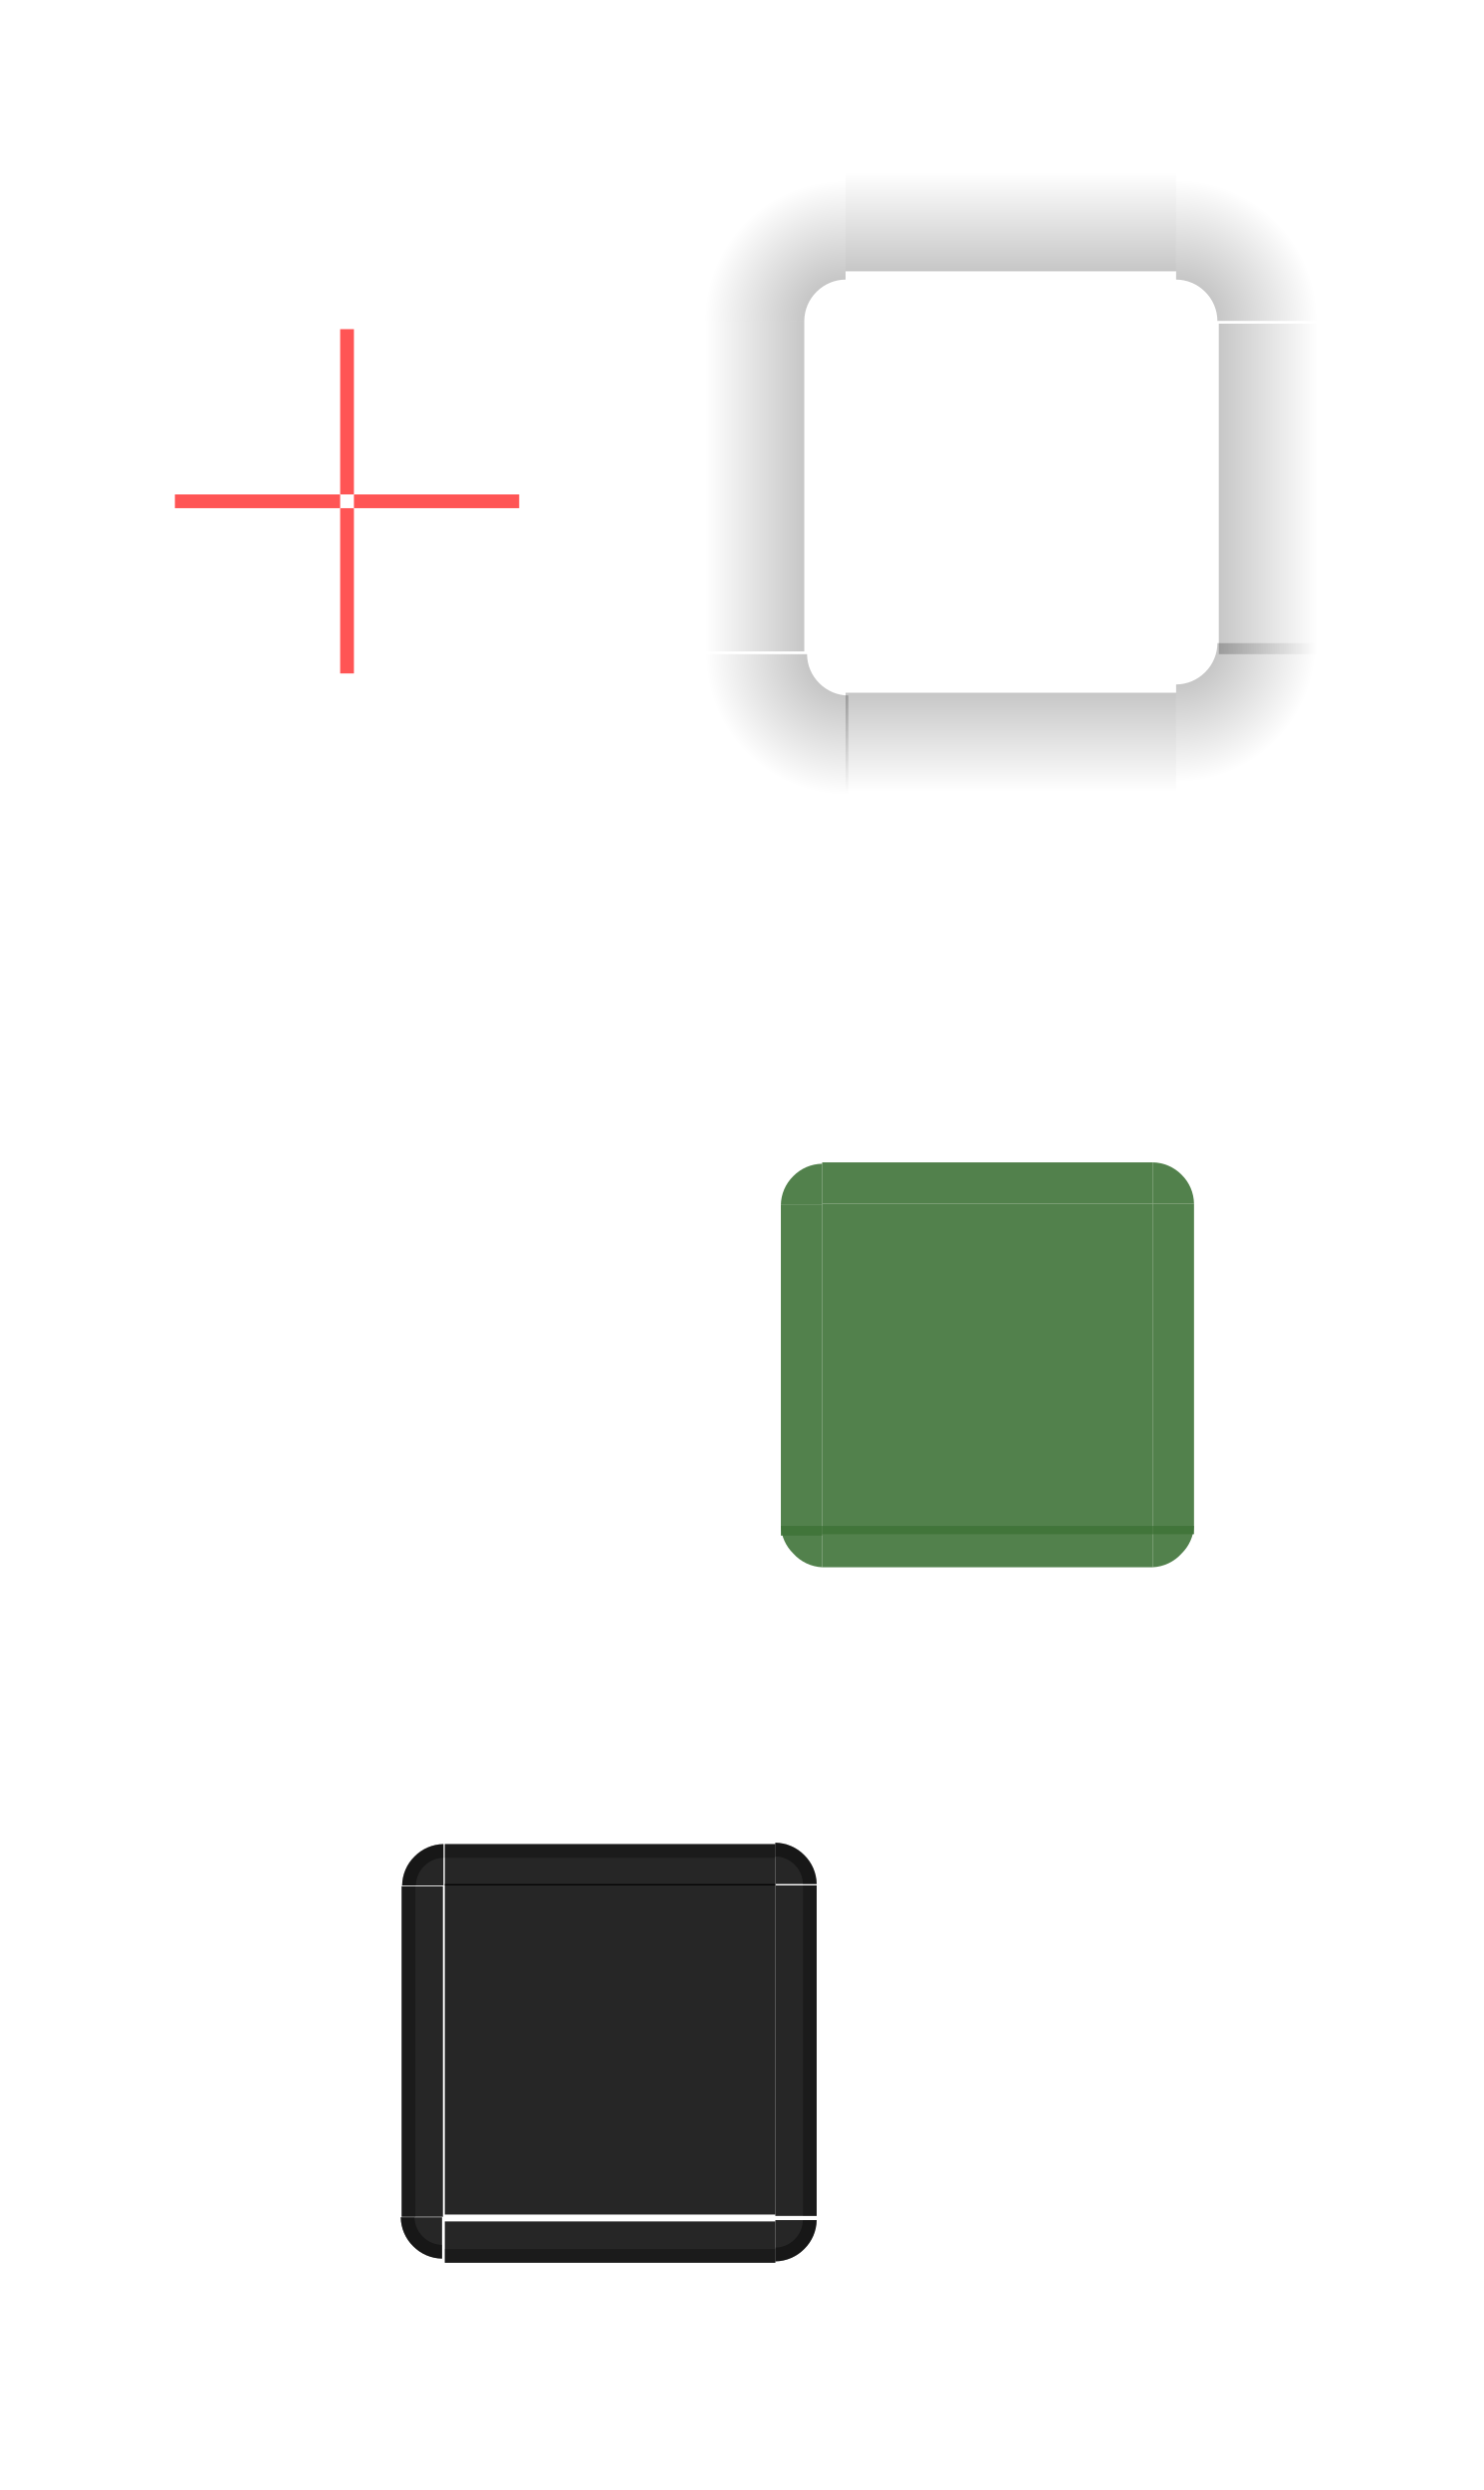
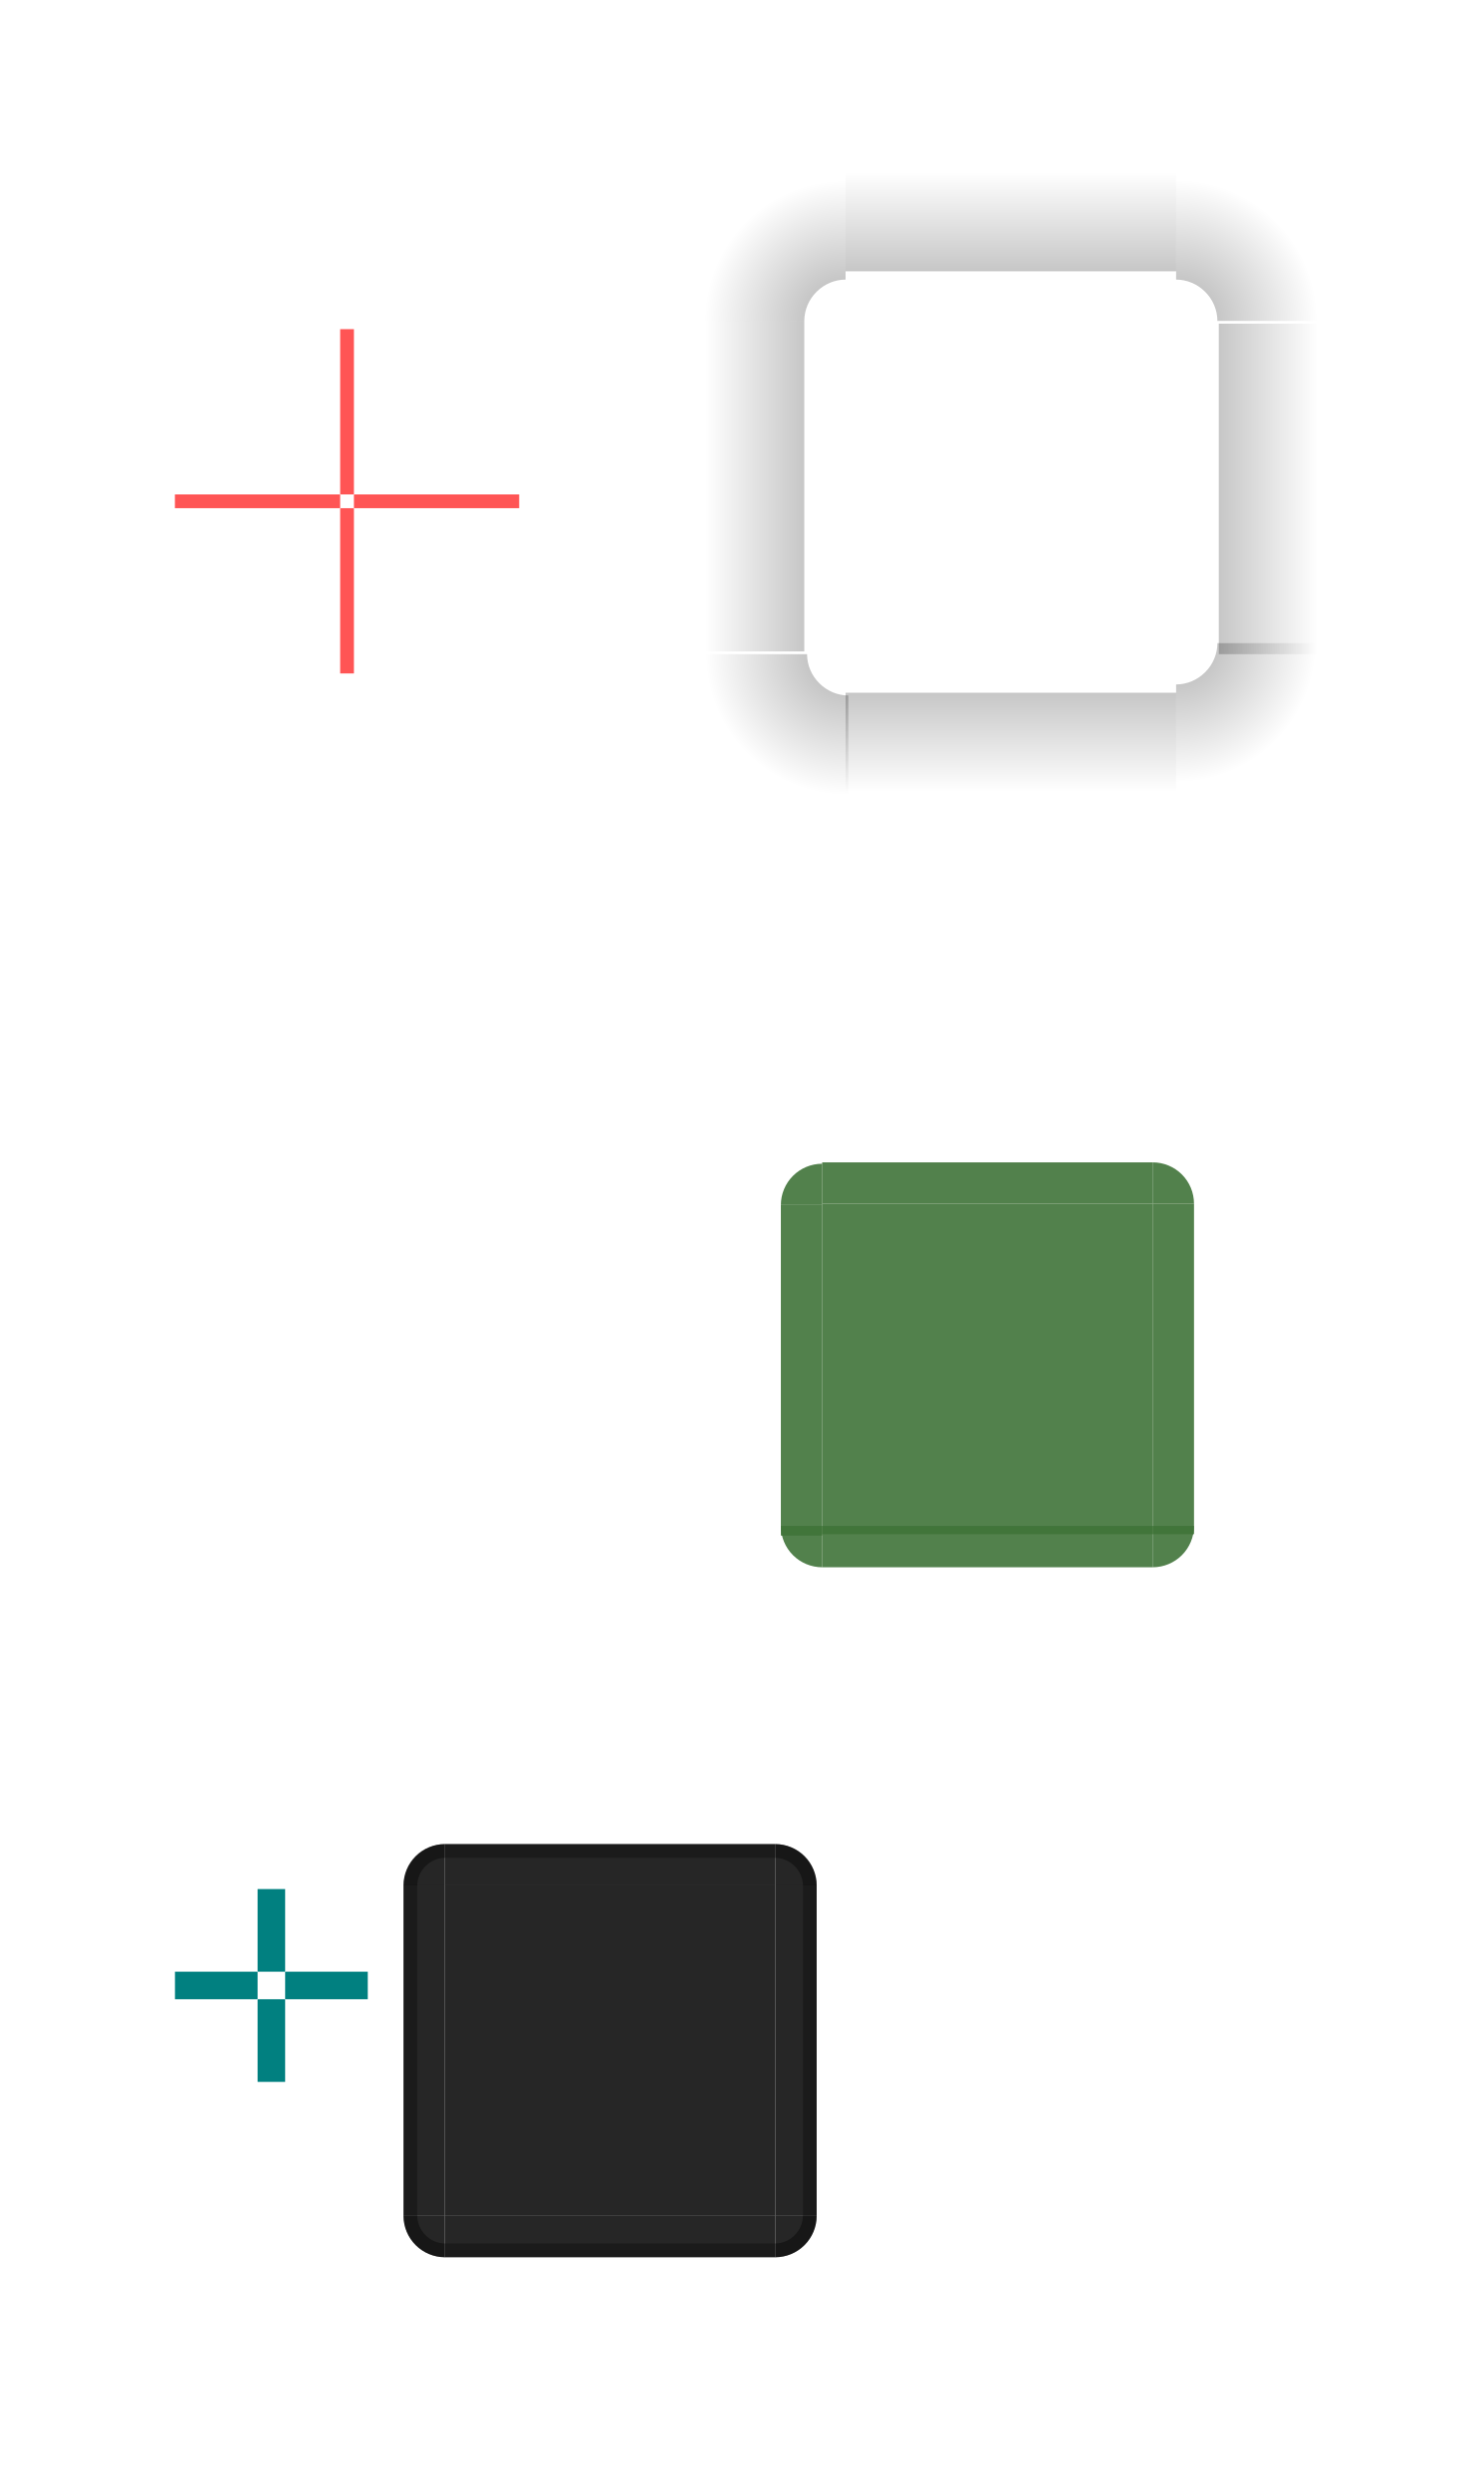
<svg xmlns="http://www.w3.org/2000/svg" xmlns:xlink="http://www.w3.org/1999/xlink" width="107.7" height="180.8" viewBox="0 0 107.7 180.8" version="1.1" id="svg8">
  <defs id="defs2">
-     <style type="text/css" id="current-color-scheme">
+     <style id="current-color-scheme" type="text/css">
          .ColorScheme-Text {
          }
          .ColorScheme-Background{
          }
          .ColorScheme-Highlight{
          }
          .ColorScheme-ViewText {
          }
          .ColorScheme-ViewBackground{
          }
          .ColorScheme-ViewHover {
          }
          .ColorScheme-ViewFocus{
          }
          .ColorScheme-ButtonText {
          }
          .ColorScheme-ButtonBackground{
          }
          .ColorScheme-ButtonHover {
          }
          .ColorScheme-ButtonFocus{
          }
      </style>
-     <radialGradient r="7.5" fy="432.5" fx="-582.9" cy="432.5" cx="-582.9" gradientTransform="matrix(1.348,0,0,1.348,895.7,-567.5)" gradientUnits="userSpaceOnUse" id="radialGradient966" xlink:href="#ggg" />
+     <radialGradient xlink:href="#ggg" id="radialGradient966" gradientUnits="userSpaceOnUse" gradientTransform="matrix(1.348,0,0,1.348,895.7,-567.5)" cx="-582.9" cy="432.5" fx="-582.9" fy="432.5" r="7.5" />
    <linearGradient id="ggg">
-       <stop id="stop968" offset="0" style="stop-color:#000000;stop-opacity:0.314" />
-       <stop id="stop970" offset="1" style="stop-color:#000000;stop-opacity:0" />
+       <stop style="stop-color:#000000;stop-opacity:0.314" offset="0" id="stop968" />
+       <stop style="stop-color:#000000;stop-opacity:0" offset="1" id="stop970" />
    </linearGradient>
-     <radialGradient r="7.5" fy="432.5" fx="-582.8" cy="432.5" cx="-582.8" gradientTransform="matrix(1.367,0,0,1.367,906.7,-575.7)" gradientUnits="userSpaceOnUse" id="radialGradient958" xlink:href="#ggg" />
-     <radialGradient r="7.5" fy="432.7" fx="-583.1" cy="432.7" cx="-583.1" gradientTransform="matrix(1.354,0,0,1.354,899.5,-570.4)" gradientUnits="userSpaceOnUse" id="radialGradient950" xlink:href="#ggg" />
-     <radialGradient gradientTransform="matrix(1.36,0,0,1.36,903.1,-573)" gradientUnits="userSpaceOnUse" r="7.5" fy="432.7" fx="-583.2" cy="432.7" cx="-583.2" id="radialGradient964" xlink:href="#ggg" />
-     <linearGradient y2="423.5" x2="-501.5" y1="418.4" x1="-501.5" gradientTransform="matrix(1,0,0,2,-111.3,-356.7)" gradientUnits="userSpaceOnUse" id="linearGradient944" xlink:href="#ggg" />
-     <linearGradient xlink:href="#ggg" id="linearGradient1800" gradientUnits="userSpaceOnUse" gradientTransform="matrix(1,0,0,2,-111.3,-356.7)" x1="-501.5" y1="418.4" x2="-501.5" y2="423.5" />
-     <linearGradient xlink:href="#ggg" id="linearGradient1802" gradientUnits="userSpaceOnUse" gradientTransform="matrix(1,0,0,2,-111.3,-356.7)" x1="-501.5" y1="418.4" x2="-501.5" y2="423.5" />
-     <linearGradient xlink:href="#ggg" id="linearGradient1804" gradientUnits="userSpaceOnUse" gradientTransform="matrix(1,0,0,2,-111.3,-356.7)" x1="-501.5" y1="418.4" x2="-501.5" y2="423.5" />
+     <radialGradient xlink:href="#ggg" id="radialGradient958" gradientUnits="userSpaceOnUse" gradientTransform="matrix(1.367,0,0,1.367,906.7,-575.7)" cx="-582.8" cy="432.5" fx="-582.8" fy="432.5" r="7.5" />
+     <radialGradient xlink:href="#ggg" id="radialGradient950" gradientUnits="userSpaceOnUse" gradientTransform="matrix(1.354,0,0,1.354,899.5,-570.4)" cx="-583.1" cy="432.7" fx="-583.1" fy="432.7" r="7.5" />
+     <radialGradient xlink:href="#ggg" id="radialGradient964" cx="-583.2" cy="432.7" fx="-583.2" fy="432.7" r="7.5" gradientUnits="userSpaceOnUse" gradientTransform="matrix(1.36,0,0,1.36,903.1,-573)" />
+     <linearGradient xlink:href="#ggg" id="linearGradient944" gradientUnits="userSpaceOnUse" gradientTransform="matrix(1,0,0,2,-111.3,-356.7)" x1="-501.5" y1="418.4" x2="-501.5" y2="423.5" />
+     <linearGradient y2="423.5" x2="-501.5" y1="418.4" x1="-501.5" gradientTransform="matrix(1,0,0,2,-111.3,-356.7)" gradientUnits="userSpaceOnUse" id="linearGradient1800" xlink:href="#ggg" />
+     <linearGradient y2="423.5" x2="-501.5" y1="418.4" x1="-501.5" gradientTransform="matrix(1,0,0,2,-111.3,-356.7)" gradientUnits="userSpaceOnUse" id="linearGradient1802" xlink:href="#ggg" />
+     <linearGradient y2="423.5" x2="-501.5" y1="418.4" x1="-501.5" gradientTransform="matrix(1,0,0,2,-111.3,-356.7)" gradientUnits="userSpaceOnUse" id="linearGradient1804" xlink:href="#ggg" />
  </defs>
-   <g transform="translate(210.3,-897.2)" id="layer1">
-     <rect style="opacity:1;fill:none;fill-opacity:1;fill-rule:evenodd;stroke:none;stroke-width:1.9;stroke-linecap:round;stroke-linejoin:miter;stroke-miterlimit:4;stroke-dasharray:none;stroke-dashoffset:0;stroke-opacity:0.348;paint-order:normal" id="shadow-center" width="24" height="24" x="-148.9" y="920.5" />
-     <rect y="933.1" x="-197.6" height="1" width="12" id="shadow-hint-left-margin" style="opacity:1;fill:#ff5555;fill-opacity:1;fill-rule:evenodd;stroke:none;stroke-width:1.9;stroke-linecap:round;stroke-linejoin:miter;stroke-miterlimit:4;stroke-dasharray:none;stroke-dashoffset:0;stroke-opacity:0.348;paint-order:normal" />
-     <rect style="opacity:1;fill:#ff5555;fill-opacity:1;fill-rule:evenodd;stroke:none;stroke-width:1.9;stroke-linecap:round;stroke-linejoin:miter;stroke-miterlimit:4;stroke-dasharray:none;stroke-dashoffset:0;stroke-opacity:0.348;paint-order:normal" id="shadow-hint-right-margin" width="12" height="1" x="-184.6" y="933.1" />
-     <rect y="921.1" x="-185.6" height="12" width="1" id="shadow-hint-top-margin" style="opacity:1;fill:#ff5555;fill-opacity:1;fill-rule:evenodd;stroke:none;stroke-width:1.9;stroke-linecap:round;stroke-linejoin:miter;stroke-miterlimit:4;stroke-dasharray:none;stroke-dashoffset:0;stroke-opacity:0.348;paint-order:normal" />
-     <rect style="opacity:1;fill:#ff5555;fill-opacity:1;fill-rule:evenodd;stroke:none;stroke-width:1.9;stroke-linecap:round;stroke-linejoin:miter;stroke-miterlimit:4;stroke-dasharray:none;stroke-dashoffset:0;stroke-opacity:0.348;paint-order:normal" id="shadow-hint-bottom-margin" width="1" height="12" x="-185.6" y="934.1" />
-     <g transform="translate(463.9,464.4)" id="shadow-bottom">
-       <rect style="opacity:1;fill:none;fill-opacity:1;fill-rule:evenodd;stroke:none;stroke-width:1.9;stroke-linecap:round;stroke-linejoin:miter;stroke-miterlimit:4;stroke-dasharray:none;stroke-dashoffset:0;stroke-opacity:0.348;paint-order:normal" id="rect1019" width="24" height="3" x="-612.8" y="480.1" />
-       <rect y="483.1" x="-612.8" height="12" width="24" id="rect1021" style="opacity:1;fill:url(#linearGradient1800);fill-opacity:1;fill-rule:evenodd;stroke:none;stroke-width:1.9;stroke-linecap:round;stroke-linejoin:miter;stroke-miterlimit:4;stroke-dasharray:none;stroke-dashoffset:0;stroke-opacity:0.348;paint-order:normal" />
+   <g id="layer1" transform="translate(210.3,-897.2)">
+     <rect y="920.5" x="-148.9" height="24" width="24" id="shadow-center" style="opacity:1;fill:none;fill-opacity:1;fill-rule:evenodd;stroke:none;stroke-width:1.9;stroke-linecap:round;stroke-linejoin:miter;stroke-miterlimit:4;stroke-dasharray:none;stroke-dashoffset:0;stroke-opacity:0.348;paint-order:normal" />
+     <rect style="opacity:1;fill:#ff5555;fill-opacity:1;fill-rule:evenodd;stroke:none;stroke-width:1.9;stroke-linecap:round;stroke-linejoin:miter;stroke-miterlimit:4;stroke-dasharray:none;stroke-dashoffset:0;stroke-opacity:0.348;paint-order:normal" id="shadow-hint-left-margin" width="12" height="1" x="-197.6" y="933.1" />
+     <rect y="933.1" x="-184.6" height="1" width="12" id="shadow-hint-right-margin" style="opacity:1;fill:#ff5555;fill-opacity:1;fill-rule:evenodd;stroke:none;stroke-width:1.9;stroke-linecap:round;stroke-linejoin:miter;stroke-miterlimit:4;stroke-dasharray:none;stroke-dashoffset:0;stroke-opacity:0.348;paint-order:normal" />
+     <rect style="opacity:1;fill:#ff5555;fill-opacity:1;fill-rule:evenodd;stroke:none;stroke-width:1.9;stroke-linecap:round;stroke-linejoin:miter;stroke-miterlimit:4;stroke-dasharray:none;stroke-dashoffset:0;stroke-opacity:0.348;paint-order:normal" id="shadow-hint-top-margin" width="1" height="12" x="-185.6" y="921.1" />
+     <rect y="934.1" x="-185.6" height="12" width="1" id="shadow-hint-bottom-margin" style="opacity:1;fill:#ff5555;fill-opacity:1;fill-rule:evenodd;stroke:none;stroke-width:1.9;stroke-linecap:round;stroke-linejoin:miter;stroke-miterlimit:4;stroke-dasharray:none;stroke-dashoffset:0;stroke-opacity:0.348;paint-order:normal" />
+     <g id="shadow-bottom" transform="translate(463.9,464.4)">
+       <rect y="480.1" x="-612.8" height="3" width="24" id="rect1019" style="opacity:1;fill:none;fill-opacity:1;fill-rule:evenodd;stroke:none;stroke-width:1.9;stroke-linecap:round;stroke-linejoin:miter;stroke-miterlimit:4;stroke-dasharray:none;stroke-dashoffset:0;stroke-opacity:0.348;paint-order:normal" />
+       <rect style="opacity:1;fill:url(#linearGradient1800);fill-opacity:1;fill-rule:evenodd;stroke:none;stroke-width:1.9;stroke-linecap:round;stroke-linejoin:miter;stroke-miterlimit:4;stroke-dasharray:none;stroke-dashoffset:0;stroke-opacity:0.348;paint-order:normal" id="rect1021" width="24" height="12" x="-612.8" y="483.1" />
    </g>
-     <g id="shadow-top" transform="matrix(1,0,0,-1,463.9,1400)">
-       <rect y="480.1" x="-612.8" height="3" width="24" id="rect916" style="opacity:1;fill:none;fill-opacity:1;fill-rule:evenodd;stroke:none;stroke-width:1.9;stroke-linecap:round;stroke-linejoin:miter;stroke-miterlimit:4;stroke-dasharray:none;stroke-dashoffset:0;stroke-opacity:0.348;paint-order:normal" />
-       <rect style="opacity:1;fill:url(#linearGradient1802);fill-opacity:1;fill-rule:evenodd;stroke:none;stroke-width:1.9;stroke-linecap:round;stroke-linejoin:miter;stroke-miterlimit:4;stroke-dasharray:none;stroke-dashoffset:0;stroke-opacity:0.348;paint-order:normal" id="rect918" width="24" height="12" x="-612.8" y="483.1" />
+     <g transform="matrix(1,0,0,-1,463.9,1400)" id="shadow-top">
+       <rect style="opacity:1;fill:none;fill-opacity:1;fill-rule:evenodd;stroke:none;stroke-width:1.9;stroke-linecap:round;stroke-linejoin:miter;stroke-miterlimit:4;stroke-dasharray:none;stroke-dashoffset:0;stroke-opacity:0.348;paint-order:normal" id="rect916" width="24" height="3" x="-612.8" y="480.1" />
+       <rect y="483.1" x="-612.8" height="12" width="24" id="rect918" style="opacity:1;fill:url(#linearGradient1802);fill-opacity:1;fill-rule:evenodd;stroke:none;stroke-width:1.9;stroke-linecap:round;stroke-linejoin:miter;stroke-miterlimit:4;stroke-dasharray:none;stroke-dashoffset:0;stroke-opacity:0.348;paint-order:normal" />
    </g>
-     <g id="shadow-right" transform="rotate(-90,-136.5,468.4)">
-       <rect y="480.1" x="-612.8" height="3" width="24" id="rect926" style="opacity:1;fill:none;fill-opacity:1;fill-rule:evenodd;stroke:none;stroke-width:1.9;stroke-linecap:round;stroke-linejoin:miter;stroke-miterlimit:4;stroke-dasharray:none;stroke-dashoffset:0;stroke-opacity:0.348;paint-order:normal" />
-       <rect style="opacity:1;fill:url(#linearGradient1804);fill-opacity:1;fill-rule:evenodd;stroke:none;stroke-width:1.9;stroke-linecap:round;stroke-linejoin:miter;stroke-miterlimit:4;stroke-dasharray:none;stroke-dashoffset:0;stroke-opacity:0.348;paint-order:normal" id="rect928" width="24" height="12" x="-612.8" y="483.1" />
+     <g transform="rotate(-90,-136.5,468.4)" id="shadow-right">
+       <rect style="opacity:1;fill:none;fill-opacity:1;fill-rule:evenodd;stroke:none;stroke-width:1.9;stroke-linecap:round;stroke-linejoin:miter;stroke-miterlimit:4;stroke-dasharray:none;stroke-dashoffset:0;stroke-opacity:0.348;paint-order:normal" id="rect926" width="24" height="3" x="-612.8" y="480.1" />
+       <rect y="483.1" x="-612.8" height="12" width="24" id="rect928" style="opacity:1;fill:url(#linearGradient1804);fill-opacity:1;fill-rule:evenodd;stroke:none;stroke-width:1.9;stroke-linecap:round;stroke-linejoin:miter;stroke-miterlimit:4;stroke-dasharray:none;stroke-dashoffset:0;stroke-opacity:0.348;paint-order:normal" />
    </g>
-     <g transform="matrix(0,-1,-1,0,331.2,331.7)" id="shadow-left">
-       <rect style="opacity:1;fill:none;fill-opacity:1;fill-rule:evenodd;stroke:none;stroke-width:1.9;stroke-linecap:round;stroke-linejoin:miter;stroke-miterlimit:4;stroke-dasharray:none;stroke-dashoffset:0;stroke-opacity:0.348;paint-order:normal" id="rect936" width="24" height="3" x="-612.8" y="480.1" />
-       <rect y="483.1" x="-612.8" height="12" width="24" id="rect938" style="opacity:1;fill:url(#linearGradient944);fill-opacity:1;fill-rule:evenodd;stroke:none;stroke-width:1.9;stroke-linecap:round;stroke-linejoin:miter;stroke-miterlimit:4;stroke-dasharray:none;stroke-dashoffset:0;stroke-opacity:0.348;paint-order:normal" />
+     <g id="shadow-left" transform="matrix(0,-1,-1,0,331.2,331.7)">
+       <rect y="480.1" x="-612.8" height="3" width="24" id="rect936" style="opacity:1;fill:none;fill-opacity:1;fill-rule:evenodd;stroke:none;stroke-width:1.9;stroke-linecap:round;stroke-linejoin:miter;stroke-miterlimit:4;stroke-dasharray:none;stroke-dashoffset:0;stroke-opacity:0.348;paint-order:normal" />
+       <rect style="opacity:1;fill:url(#linearGradient944);fill-opacity:1;fill-rule:evenodd;stroke:none;stroke-width:1.9;stroke-linecap:round;stroke-linejoin:miter;stroke-miterlimit:4;stroke-dasharray:none;stroke-dashoffset:0;stroke-opacity:0.348;paint-order:normal" id="rect938" width="24" height="12" x="-612.8" y="483.1" />
    </g>
-     <g transform="translate(448.6,490.4)" id="shadow-topright">
-       <path style="opacity:1;fill:url(#radialGradient964);fill-opacity:1;fill-rule:evenodd;stroke:none;stroke-width:1.9;stroke-linecap:round;stroke-linejoin:miter;stroke-miterlimit:4;stroke-dasharray:none;stroke-dashoffset:0;stroke-opacity:0.348;paint-order:normal" d="m 109.9,0.5 v 12 a 3,3 0 0 1 2.1,0.88 3,3 0 0 1 0.9,2.12 h 12 v -15 z" transform="translate(-683.4,414.6)" id="rect946" />
+     <g id="shadow-topright" transform="translate(448.6,490.4)">
+       <path id="rect946" transform="translate(-683.4,414.6)" d="m 109.9,0.5 v 12 a 3,3 0 0 1 2.1,0.88 3,3 0 0 1 0.9,2.12 h 12 v -15 z" style="opacity:1;fill:url(#radialGradient964);fill-opacity:1;fill-rule:evenodd;stroke:none;stroke-width:1.9;stroke-linecap:round;stroke-linejoin:miter;stroke-miterlimit:4;stroke-dasharray:none;stroke-dashoffset:0;stroke-opacity:0.348;paint-order:normal" />
    </g>
-     <g id="shadow-topleft" transform="matrix(-1,0,0,1,-722.4,490.4)">
-       <path id="path944" transform="translate(-683.4,414.6)" d="m 109.9,0.5 v 12 a 3,3 0 0 1 2.1,0.88 3,3 0 0 1 0.9,2.12 h 12 v -15 z" style="opacity:1;fill:url(#radialGradient950);fill-opacity:1;fill-rule:evenodd;stroke:none;stroke-width:1.9;stroke-linecap:round;stroke-linejoin:miter;stroke-miterlimit:4;stroke-dasharray:none;stroke-dashoffset:0;stroke-opacity:0.348;paint-order:normal" />
+     <g transform="matrix(-1,0,0,1,-722.4,490.4)" id="shadow-topleft">
+       <path style="opacity:1;fill:url(#radialGradient950);fill-opacity:1;fill-rule:evenodd;stroke:none;stroke-width:1.9;stroke-linecap:round;stroke-linejoin:miter;stroke-miterlimit:4;stroke-dasharray:none;stroke-dashoffset:0;stroke-opacity:0.348;paint-order:normal" d="m 109.9,0.5 v 12 a 3,3 0 0 1 2.1,0.88 3,3 0 0 1 0.9,2.12 h 12 v -15 z" transform="translate(-683.4,414.6)" id="path944" />
    </g>
-     <g id="shadow-bottomleft" transform="rotate(-180,-361.1,687.4)">
-       <path id="path952" transform="translate(-683.4,414.6)" d="m 109.9,0.5 v 12 a 3,3 0 0 1 2.1,0.88 3,3 0 0 1 0.9,2.12 h 12 v -15 z" style="opacity:1;fill:url(#radialGradient958);fill-opacity:1;fill-rule:evenodd;stroke:none;stroke-width:1.9;stroke-linecap:round;stroke-linejoin:miter;stroke-miterlimit:4;stroke-dasharray:none;stroke-dashoffset:0;stroke-opacity:0.348;paint-order:normal" />
+     <g transform="rotate(-180,-361.1,687.4)" id="shadow-bottomleft">
+       <path style="opacity:1;fill:url(#radialGradient958);fill-opacity:1;fill-rule:evenodd;stroke:none;stroke-width:1.9;stroke-linecap:round;stroke-linejoin:miter;stroke-miterlimit:4;stroke-dasharray:none;stroke-dashoffset:0;stroke-opacity:0.348;paint-order:normal" d="m 109.9,0.5 v 12 a 3,3 0 0 1 2.1,0.88 3,3 0 0 1 0.9,2.12 h 12 v -15 z" transform="translate(-683.4,414.6)" id="path952" />
    </g>
-     <g id="shadow-bottomright" transform="matrix(1,0,0,-1,448.6,1374)">
-       <path id="path960" transform="translate(-683.4,414.6)" d="m 109.9,0.5 v 12 a 3,3 0 0 1 2.1,0.88 3,3 0 0 1 0.9,2.12 h 12 v -15 z" style="opacity:1;fill:url(#radialGradient966);fill-opacity:1;fill-rule:evenodd;stroke:none;stroke-width:1.9;stroke-linecap:round;stroke-linejoin:miter;stroke-miterlimit:4;stroke-dasharray:none;stroke-dashoffset:0;stroke-opacity:0.348;paint-order:normal" />
+     <g transform="matrix(1,0,0,-1,448.6,1374)" id="shadow-bottomright">
+       <path style="opacity:1;fill:url(#radialGradient966);fill-opacity:1;fill-rule:evenodd;stroke:none;stroke-width:1.9;stroke-linecap:round;stroke-linejoin:miter;stroke-miterlimit:4;stroke-dasharray:none;stroke-dashoffset:0;stroke-opacity:0.348;paint-order:normal" d="m 109.9,0.5 v 12 a 3,3 0 0 1 2.1,0.88 3,3 0 0 1 0.9,2.12 h 12 v -15 z" transform="translate(-683.4,414.6)" id="path960" />
    </g>
-     <rect y="984.6" x="-150.6" height="24" width="24" id="mask-center" class="ColorScheme-Background" style="opacity:0.9;fill:#3f7338;fill-opacity:1;fill-rule:evenodd;stroke:none;stroke-width:1.9;stroke-linecap:round;stroke-linejoin:miter;stroke-miterlimit:4;stroke-dasharray:none;stroke-dashoffset:0;stroke-opacity:0.348;paint-order:normal" />
-     <rect y="981.6" x="-150.6" height="3" width="24" class="ColorScheme-Background" id="mask-top" style="opacity:0.9;fill:#3f7338;fill-opacity:1;fill-rule:evenodd;stroke:none;stroke-width:1.9;stroke-linecap:round;stroke-linejoin:miter;stroke-miterlimit:4;stroke-dasharray:none;stroke-dashoffset:0;stroke-opacity:0.348;paint-order:normal" />
-     <rect transform="rotate(90)" style="opacity:0.9;fill:#3f7338;fill-opacity:1;fill-rule:evenodd;stroke:none;stroke-width:1.9;stroke-linecap:round;stroke-linejoin:miter;stroke-miterlimit:4;stroke-dasharray:none;stroke-dashoffset:0;stroke-opacity:0.348;paint-order:normal" class="ColorScheme-Background" id="mask-left" width="24" height="3" x="984.7" y="150.6" />
-     <rect transform="rotate(90)" style="opacity:0.9;fill:#3f7338;fill-opacity:1;fill-rule:evenodd;stroke:none;stroke-width:1.9;stroke-linecap:round;stroke-linejoin:miter;stroke-miterlimit:4;stroke-dasharray:none;stroke-dashoffset:0;stroke-opacity:0.348;paint-order:normal" class="ColorScheme-Background" id="mask-right" width="24" height="3" x="984.6" y="123.6" />
-     <rect style="opacity:0.9;fill:#3f7338;fill-opacity:1;fill-rule:evenodd;stroke:none;stroke-width:1.9;stroke-linecap:round;stroke-linejoin:miter;stroke-miterlimit:4;stroke-dasharray:none;stroke-dashoffset:0;stroke-opacity:0.348;paint-order:normal" class="ColorScheme-Background" id="mask-bottom" width="24" height="3" x="-150.6" y="1008" />
-     <path style="opacity:0.9;fill:#3f7338;fill-opacity:1;fill-rule:evenodd;stroke:none;stroke-width:1.9;stroke-linecap:round;stroke-linejoin:miter;stroke-miterlimit:4;stroke-dasharray:none;stroke-dashoffset:0;stroke-opacity:0.348;paint-order:normal" class="ColorScheme-Background" id="mask-bottomright" d="m -123.6,1008 a 2.999,3 0 0 1 -0.9,2 2.999,3 0 0 1 -2.1,1 l 0,-3 z" />
-     <path d="m 153.6,1008 a 2.999,3 0 0 1 -0.9,2 2.999,3 0 0 1 -2.1,1 l 0,-3 z" id="mask-bottomleft" class="ColorScheme-Background" style="opacity:0.9;fill:#3f7338;fill-opacity:1;fill-rule:evenodd;stroke:none;stroke-width:1.9;stroke-linecap:round;stroke-linejoin:miter;stroke-miterlimit:4;stroke-dasharray:none;stroke-dashoffset:0;stroke-opacity:0.348;paint-order:normal" transform="scale(-1,1)" />
-     <path d="m -123.6,-984.6 a 2.999,3 0 0 1 -0.9,2.1 2.999,3 0 0 1 -2.1,0.9 l 0,-3 z" id="mask-topright" class="ColorScheme-Background" style="opacity:0.9;fill:#3f7338;fill-opacity:1;fill-rule:evenodd;stroke:none;stroke-width:1.9;stroke-linecap:round;stroke-linejoin:miter;stroke-miterlimit:4;stroke-dasharray:none;stroke-dashoffset:0;stroke-opacity:0.348;paint-order:normal" transform="scale(1,-1)" />
-     <path transform="scale(-1)" style="opacity:0.9;fill:#3f7338;fill-opacity:1;fill-rule:evenodd;stroke:none;stroke-width:1.9;stroke-linecap:round;stroke-linejoin:miter;stroke-miterlimit:4;stroke-dasharray:none;stroke-dashoffset:0;stroke-opacity:0.348;paint-order:normal" class="ColorScheme-Background" id="mask-topleft" d="m 153.6,-984.7 a 2.999,3 0 0 1 -0.9,2.1 2.999,3 0 0 1 -2.1,0.9 l 0,-3 z" />
-     <rect style="opacity:0.85;fill:currentColor;fill-opacity:1;fill-rule:evenodd;stroke:none;stroke-width:1.9;stroke-linecap:round;stroke-linejoin:miter;stroke-miterlimit:4;stroke-dasharray:none;stroke-dashoffset:0;stroke-opacity:0.348;paint-order:normal" class="ColorScheme-Background" id="center" width="24" height="24" x="-178" y="1034" />
-     <g id="top" transform="translate(276.6,589.6)">
-       <rect y="441.5" x="-454.6" height="3" width="24" class="ColorScheme-Background" id="rect943" style="opacity:0.85;fill:currentColor;fill-opacity:1;fill-rule:evenodd;stroke:none;stroke-width:1.9;stroke-linecap:round;stroke-linejoin:miter;stroke-miterlimit:4;stroke-dasharray:none;stroke-dashoffset:0;stroke-opacity:0.348;paint-order:normal" />
-       <rect style="opacity:0.7;fill:currentColor;fill-opacity:0.4;fill-rule:evenodd;stroke:none;stroke-width:1.097;stroke-linecap:round;stroke-linejoin:miter;stroke-miterlimit:4;stroke-dasharray:none;stroke-dashoffset:0;stroke-opacity:0.348;paint-order:normal" id="HLL" class="ColorScheme-ViewHover" width="24" height="1" x="-454.6" y="441.5" />
+     <rect style="opacity:0.9;fill:#3f7338;fill-opacity:1;fill-rule:evenodd;stroke:none;stroke-width:1.9;stroke-linecap:round;stroke-linejoin:miter;stroke-miterlimit:4;stroke-dasharray:none;stroke-dashoffset:0;stroke-opacity:0.348;paint-order:normal" class="ColorScheme-Background" id="mask-center" width="24" height="24" x="-150.6" y="984.6" />
+     <rect style="opacity:0.9;fill:#3f7338;fill-opacity:1;fill-rule:evenodd;stroke:none;stroke-width:1.9;stroke-linecap:round;stroke-linejoin:miter;stroke-miterlimit:4;stroke-dasharray:none;stroke-dashoffset:0;stroke-opacity:0.348;paint-order:normal" id="mask-top" class="ColorScheme-Background" width="24" height="3" x="-150.6" y="981.6" />
+     <rect y="150.6" x="984.7" height="3" width="24" id="mask-left" class="ColorScheme-Background" style="opacity:0.9;fill:#3f7338;fill-opacity:1;fill-rule:evenodd;stroke:none;stroke-width:1.9;stroke-linecap:round;stroke-linejoin:miter;stroke-miterlimit:4;stroke-dasharray:none;stroke-dashoffset:0;stroke-opacity:0.348;paint-order:normal" transform="rotate(90)" />
+     <rect y="123.6" x="984.6" height="3" width="24" id="mask-right" class="ColorScheme-Background" style="opacity:0.9;fill:#3f7338;fill-opacity:1;fill-rule:evenodd;stroke:none;stroke-width:1.9;stroke-linecap:round;stroke-linejoin:miter;stroke-miterlimit:4;stroke-dasharray:none;stroke-dashoffset:0;stroke-opacity:0.348;paint-order:normal" transform="rotate(90)" />
+     <rect y="1008" x="-150.6" height="3" width="24" id="mask-bottom" class="ColorScheme-Background" style="opacity:0.9;fill:#3f7338;fill-opacity:1;fill-rule:evenodd;stroke:none;stroke-width:1.9;stroke-linecap:round;stroke-linejoin:miter;stroke-miterlimit:4;stroke-dasharray:none;stroke-dashoffset:0;stroke-opacity:0.348;paint-order:normal" />
+     <path d="m -123.601,1008 a 2.999,3 0 0 1 -0.879,2.122 2.999,3 0 0 1 -2.121,0.878 l 6.1e-4,-3 z" id="mask-bottomright" class="ColorScheme-Background" style="opacity:0.9;fill:#3f7338;fill-opacity:1;fill-rule:evenodd;stroke:none;stroke-width:1.9;stroke-linecap:round;stroke-linejoin:miter;stroke-miterlimit:4;stroke-dasharray:none;stroke-dashoffset:0;stroke-opacity:0.348;paint-order:normal" />
+     <path transform="scale(-1,1)" style="opacity:0.9;fill:#3f7338;fill-opacity:1;fill-rule:evenodd;stroke:none;stroke-width:1.9;stroke-linecap:round;stroke-linejoin:miter;stroke-miterlimit:4;stroke-dasharray:none;stroke-dashoffset:0;stroke-opacity:0.348;paint-order:normal" class="ColorScheme-Background" id="mask-bottomleft" d="m 153.599,1008 a 2.999,3 0 0 1 -0.879,2.122 2.999,3 0 0 1 -2.121,0.878 l 6.1e-4,-3 z" />
+     <path transform="scale(1,-1)" style="opacity:0.9;fill:#3f7338;fill-opacity:1;fill-rule:evenodd;stroke:none;stroke-width:1.9;stroke-linecap:round;stroke-linejoin:miter;stroke-miterlimit:4;stroke-dasharray:none;stroke-dashoffset:0;stroke-opacity:0.348;paint-order:normal" class="ColorScheme-Background" id="mask-topright" d="m -123.601,-984.6 a 2.999,3 0 0 1 -0.879,2.122 2.999,3 0 0 1 -2.121,0.878 l 6.1e-4,-3 z" />
+     <path d="m 153.599,-984.7 a 2.999,3 0 0 1 -0.879,2.122 2.999,3 0 0 1 -2.121,0.878 l 6.1e-4,-3 z" id="mask-topleft" class="ColorScheme-Background" style="opacity:0.9;fill:#3f7338;fill-opacity:1;fill-rule:evenodd;stroke:none;stroke-width:1.9;stroke-linecap:round;stroke-linejoin:miter;stroke-miterlimit:4;stroke-dasharray:none;stroke-dashoffset:0;stroke-opacity:0.348;paint-order:normal" transform="scale(-1)" />
+     <rect y="1034.1" x="-178" height="24" width="24" id="center" class="ColorScheme-Background" style="opacity:0.85;fill:currentColor;fill-opacity:1;fill-rule:evenodd;stroke:none;stroke-width:1.9;stroke-linecap:round;stroke-linejoin:miter;stroke-miterlimit:4;stroke-dasharray:none;stroke-dashoffset:0;stroke-opacity:0.348;paint-order:normal" />
+     <g transform="translate(276.6,589.6)" id="top">
+       <rect style="opacity:0.85;fill:currentColor;fill-opacity:1;fill-rule:evenodd;stroke:none;stroke-width:1.9;stroke-linecap:round;stroke-linejoin:miter;stroke-miterlimit:4;stroke-dasharray:none;stroke-dashoffset:0;stroke-opacity:0.348;paint-order:normal" id="rect943" class="ColorScheme-Background" width="24" height="3" x="-454.6" y="441.5" />
+       <rect y="441.5" x="-454.6" height="1" width="24" class="ColorScheme-ViewHover" id="HLL" style="opacity:0.7;fill:currentColor;fill-opacity:0.4;fill-rule:evenodd;stroke:none;stroke-width:1.097;stroke-linecap:round;stroke-linejoin:miter;stroke-miterlimit:4;stroke-dasharray:none;stroke-dashoffset:0;stroke-opacity:0.348;paint-order:normal" />
    </g>
-     <g transform="matrix(1,0,0,-1,276.6,1503)" id="bottom">
-       <rect style="opacity:0.85;fill:currentColor;fill-opacity:1;fill-rule:evenodd;stroke:none;stroke-width:1.9;stroke-linecap:round;stroke-linejoin:miter;stroke-miterlimit:4;stroke-dasharray:none;stroke-dashoffset:0;stroke-opacity:0.348;paint-order:normal" id="rect941" class="ColorScheme-Background" width="24" height="3" x="-454.6" y="441.5" />
-       <rect y="441.5" x="-454.6" height="1" width="24" class="ColorScheme-ViewHover" id="rect944" style="opacity:0.7;fill:currentColor;fill-opacity:0.4;fill-rule:evenodd;stroke:none;stroke-width:1.097;stroke-linecap:round;stroke-linejoin:miter;stroke-miterlimit:4;stroke-dasharray:none;stroke-dashoffset:0;stroke-opacity:0.348;paint-order:normal" />
+     <g id="bottom" transform="matrix(1,0,0,-1,276.6,1502.6)">
+       <rect y="441.5" x="-454.6" height="3" width="24" class="ColorScheme-Background" id="rect941" style="opacity:0.85;fill:currentColor;fill-opacity:1;fill-rule:evenodd;stroke:none;stroke-width:1.9;stroke-linecap:round;stroke-linejoin:miter;stroke-miterlimit:4;stroke-dasharray:none;stroke-dashoffset:0;stroke-opacity:0.348;paint-order:normal" />
+       <rect style="opacity:0.7;fill:currentColor;fill-opacity:0.4;fill-rule:evenodd;stroke:none;stroke-width:1.097;stroke-linecap:round;stroke-linejoin:miter;stroke-miterlimit:4;stroke-dasharray:none;stroke-dashoffset:0;stroke-opacity:0.348;paint-order:normal" id="rect944" class="ColorScheme-ViewHover" width="24" height="1" x="-454.6" y="441.5" />
    </g>
-     <g transform="rotate(90,-599.1,889.6)" id="right">
-       <rect style="opacity:0.85;fill:currentColor;fill-opacity:1;fill-rule:evenodd;stroke:none;stroke-width:1.9;stroke-linecap:round;stroke-linejoin:miter;stroke-miterlimit:4;stroke-dasharray:none;stroke-dashoffset:0;stroke-opacity:0.348;paint-order:normal" id="rect952" class="ColorScheme-Background" width="24" height="3" x="-454.6" y="441.5" />
-       <rect y="441.5" x="-454.6" height="1" width="24" class="ColorScheme-ViewHover" id="rect954" style="opacity:0.7;fill:currentColor;fill-opacity:0.4;fill-rule:evenodd;stroke:none;stroke-width:1.097;stroke-linecap:round;stroke-linejoin:miter;stroke-miterlimit:4;stroke-dasharray:none;stroke-dashoffset:0;stroke-opacity:0.348;paint-order:normal" />
+     <g id="right" transform="rotate(90,-599.1,889.6)">
+       <rect y="441.5" x="-454.6" height="3" width="24" class="ColorScheme-Background" id="rect952" style="opacity:0.85;fill:currentColor;fill-opacity:1;fill-rule:evenodd;stroke:none;stroke-width:1.9;stroke-linecap:round;stroke-linejoin:miter;stroke-miterlimit:4;stroke-dasharray:none;stroke-dashoffset:0;stroke-opacity:0.348;paint-order:normal" />
+       <rect style="opacity:0.7;fill:currentColor;fill-opacity:0.4;fill-rule:evenodd;stroke:none;stroke-width:1.097;stroke-linecap:round;stroke-linejoin:miter;stroke-miterlimit:4;stroke-dasharray:none;stroke-dashoffset:0;stroke-opacity:0.348;paint-order:normal" id="rect954" class="ColorScheme-ViewHover" width="24" height="1" x="-454.6" y="441.5" />
    </g>
-     <g transform="rotate(-90,-9.538,613.1)" id="left">
-       <rect style="opacity:0.85;fill:currentColor;fill-opacity:1;fill-rule:evenodd;stroke:none;stroke-width:1.9;stroke-linecap:round;stroke-linejoin:miter;stroke-miterlimit:4;stroke-dasharray:none;stroke-dashoffset:0;stroke-opacity:0.348;paint-order:normal" id="rect962" class="ColorScheme-Background" width="24" height="3" x="-454.6" y="441.5" />
-       <rect y="441.5" x="-454.6" height="1" width="24" class="ColorScheme-ViewHover" id="rect964" style="opacity:0.7;fill:currentColor;fill-opacity:0.4;fill-rule:evenodd;stroke:none;stroke-width:1.097;stroke-linecap:round;stroke-linejoin:miter;stroke-miterlimit:4;stroke-dasharray:none;stroke-dashoffset:0;stroke-opacity:0.348;paint-order:normal" />
+     <g id="left" transform="rotate(-90,-9.500015,613)">
+       <rect y="441.5" x="-454.6" height="3" width="24" class="ColorScheme-Background" id="rect962" style="opacity:0.85;fill:currentColor;fill-opacity:1;fill-rule:evenodd;stroke:none;stroke-width:1.9;stroke-linecap:round;stroke-linejoin:miter;stroke-miterlimit:4;stroke-dasharray:none;stroke-dashoffset:0;stroke-opacity:0.348;paint-order:normal" />
+       <rect style="opacity:0.7;fill:currentColor;fill-opacity:0.4;fill-rule:evenodd;stroke:none;stroke-width:1.097;stroke-linecap:round;stroke-linejoin:miter;stroke-miterlimit:4;stroke-dasharray:none;stroke-dashoffset:0;stroke-opacity:0.348;paint-order:normal" id="rect964" class="ColorScheme-ViewHover" width="24" height="1" x="-454.6" y="441.5" />
    </g>
-     <g id="topright" transform="translate(274.8,582.4)">
-       <path transform="scale(1,-1)" style="opacity:0.85;fill:currentColor;fill-opacity:1;fill-rule:evenodd;stroke:none;stroke-width:1.9;stroke-linecap:round;stroke-linejoin:miter;stroke-miterlimit:4;stroke-dasharray:none;stroke-dashoffset:0;stroke-opacity:0.348;paint-order:normal" class="ColorScheme-Background" id="path938" d="m -425.8,-451.6 a 2.999,3 0 0 1 -0.9,2.1 2.999,3 0 0 1 -2.1,0.9 l 0,-3 z" />
-       <path id="QQA" d="m -428.8,448.6 v 1 a 2,2 0 0 1 1.4,0.6 2,2 0 0 1 0.6,1.4 h 1 a 2.999,3 0 0 0 -0.9,-2.1 2.999,3 0 0 0 -2.1,-0.9 z" class="ColorScheme-ViewHover" style="opacity:0.4;fill:currentColor;fill-opacity:1;fill-rule:evenodd;stroke:none;stroke-width:1.9;stroke-linecap:round;stroke-linejoin:miter;stroke-miterlimit:4;stroke-dasharray:none;stroke-dashoffset:0;stroke-opacity:0.348;paint-order:normal" />
+     <g transform="translate(274.8006,582.5)" id="topright">
+       <path d="m -425.801,-451.6 a 2.999,3 0 0 1 -0.879,2.122 2.999,3 0 0 1 -2.121,0.878 l 6.1e-4,-3 z" id="path938" class="ColorScheme-Background" style="opacity:0.85;fill:currentColor;fill-opacity:1;fill-rule:evenodd;stroke:none;stroke-width:1.9;stroke-linecap:round;stroke-linejoin:miter;stroke-miterlimit:4;stroke-dasharray:none;stroke-dashoffset:0;stroke-opacity:0.348;paint-order:normal" transform="scale(1,-1)" />
+       <path style="opacity:0.4;fill:currentColor;fill-opacity:1;fill-rule:evenodd;stroke:none;stroke-width:1.9;stroke-linecap:round;stroke-linejoin:miter;stroke-miterlimit:4;stroke-dasharray:none;stroke-dashoffset:0;stroke-opacity:0.348;paint-order:normal" class="ColorScheme-ViewHover" d="m -428.8,448.6 v 1 a 2,2 0 0 1 1.4,0.6 2,2 0 0 1 0.6,1.4 h 1 a 2.999,3 0 0 0 -0.9,-2.1 2.999,3 0 0 0 -2.1,-0.9 z" id="QQA" />
    </g>
-     <g transform="matrix(-1,0,0,1,-606.9,582.5)" id="topleft">
-       <path d="m -425.8,-451.6 a 2.999,3 0 0 1 -0.9,2.1 2.999,3 0 0 1 -2.1,0.9 l 0,-3 z" id="path947" class="ColorScheme-Background" style="opacity:0.85;fill:currentColor;fill-opacity:1;fill-rule:evenodd;stroke:none;stroke-width:1.9;stroke-linecap:round;stroke-linejoin:miter;stroke-miterlimit:4;stroke-dasharray:none;stroke-dashoffset:0;stroke-opacity:0.348;paint-order:normal" transform="scale(1,-1)" />
-       <path style="opacity:0.4;fill:currentColor;fill-opacity:1;fill-rule:evenodd;stroke:none;stroke-width:1.9;stroke-linecap:round;stroke-linejoin:miter;stroke-miterlimit:4;stroke-dasharray:none;stroke-dashoffset:0;stroke-opacity:0.348;paint-order:normal" class="ColorScheme-ViewHover" d="m -428.8,448.6 v 1 a 2,2 0 0 1 1.4,0.6 2,2 0 0 1 0.6,1.4 h 1 a 2.999,3 0 0 0 -0.9,-2.1 2.999,3 0 0 0 -2.1,-0.9 z" id="path949" />
+     <g id="topleft" transform="matrix(-1,0,0,1,-606.8,582.5)">
+       <path transform="scale(1,-1)" style="opacity:0.85;fill:currentColor;fill-opacity:1;fill-rule:evenodd;stroke:none;stroke-width:1.9;stroke-linecap:round;stroke-linejoin:miter;stroke-miterlimit:4;stroke-dasharray:none;stroke-dashoffset:0;stroke-opacity:0.348;paint-order:normal" class="ColorScheme-Background" id="path947" d="m -425.801,-451.6 a 2.999,3 0 0 1 -0.879,2.122 2.999,3 0 0 1 -2.121,0.878 l 6.1e-4,-3 z" />
+       <path id="path949" d="m -428.8,448.6 v 1 a 2,2 0 0 1 1.4,0.6 2,2 0 0 1 0.6,1.4 h 1 a 2.999,3 0 0 0 -0.9,-2.1 2.999,3 0 0 0 -2.1,-0.9 z" class="ColorScheme-ViewHover" style="opacity:0.4;fill:currentColor;fill-opacity:1;fill-rule:evenodd;stroke:none;stroke-width:1.9;stroke-linecap:round;stroke-linejoin:miter;stroke-miterlimit:4;stroke-dasharray:none;stroke-dashoffset:0;stroke-opacity:0.348;paint-order:normal" />
    </g>
-     <g transform="matrix(1,0,0,-1,274.8,1510)" id="bottomright">
-       <path d="m -425.8,-451.6 a 2.999,3 0 0 1 -0.9,2.1 2.999,3 0 0 1 -2.1,0.9 l 0,-3 z" id="path958" class="ColorScheme-Background" style="opacity:0.85;fill:currentColor;fill-opacity:1;fill-rule:evenodd;stroke:none;stroke-width:1.9;stroke-linecap:round;stroke-linejoin:miter;stroke-miterlimit:4;stroke-dasharray:none;stroke-dashoffset:0;stroke-opacity:0.348;paint-order:normal" transform="scale(1,-1)" />
-       <path style="opacity:0.4;fill:currentColor;fill-opacity:1;fill-rule:evenodd;stroke:none;stroke-width:1.9;stroke-linecap:round;stroke-linejoin:miter;stroke-miterlimit:4;stroke-dasharray:none;stroke-dashoffset:0;stroke-opacity:0.348;paint-order:normal" class="ColorScheme-ViewHover" d="m -428.8,448.6 v 1 a 2,2 0 0 1 1.4,0.6 2,2 0 0 1 0.6,1.4 h 1 a 2.999,3 0 0 0 -0.9,-2.1 2.999,3 0 0 0 -2.1,-0.9 z" id="path961" />
+     <g id="bottomright" transform="matrix(1,0,0,-1,274.8006,1509.7)">
+       <path transform="scale(1,-1)" style="opacity:0.85;fill:currentColor;fill-opacity:1;fill-rule:evenodd;stroke:none;stroke-width:1.9;stroke-linecap:round;stroke-linejoin:miter;stroke-miterlimit:4;stroke-dasharray:none;stroke-dashoffset:0;stroke-opacity:0.348;paint-order:normal" class="ColorScheme-Background" id="path958" d="m -425.801,-451.6 a 2.999,3 0 0 1 -0.879,2.122 2.999,3 0 0 1 -2.121,0.878 l 6.1e-4,-3 z" />
+       <path id="path961" d="m -428.8,448.6 v 1 a 2,2 0 0 1 1.4,0.6 2,2 0 0 1 0.6,1.4 h 1 a 2.999,3 0 0 0 -0.9,-2.1 2.999,3 0 0 0 -2.1,-0.9 z" class="ColorScheme-ViewHover" style="opacity:0.4;fill:currentColor;fill-opacity:1;fill-rule:evenodd;stroke:none;stroke-width:1.9;stroke-linecap:round;stroke-linejoin:miter;stroke-miterlimit:4;stroke-dasharray:none;stroke-dashoffset:0;stroke-opacity:0.348;paint-order:normal" />
    </g>
-     <g transform="rotate(-180,-303.5,754.9)" id="bottomleft">
-       <path d="m -425.8,-451.6 a 2.999,3 0 0 1 -0.9,2.1 2.999,3 0 0 1 -2.1,0.9 l 0,-3 z" id="path970" class="ColorScheme-Background" style="opacity:0.85;fill:currentColor;fill-opacity:1;fill-rule:evenodd;stroke:none;stroke-width:1.9;stroke-linecap:round;stroke-linejoin:miter;stroke-miterlimit:4;stroke-dasharray:none;stroke-dashoffset:0;stroke-opacity:0.348;paint-order:normal" transform="scale(1,-1)" />
-       <path style="opacity:0.4;fill:currentColor;fill-opacity:1;fill-rule:evenodd;stroke:none;stroke-width:1.9;stroke-linecap:round;stroke-linejoin:miter;stroke-miterlimit:4;stroke-dasharray:none;stroke-dashoffset:0;stroke-opacity:0.348;paint-order:normal" class="ColorScheme-ViewHover" d="m -428.8,448.6 v 1 a 2,2 0 0 1 1.4,0.6 2,2 0 0 1 0.6,1.4 h 1 a 2.999,3 0 0 0 -0.9,-2.1 2.999,3 0 0 0 -2.1,-0.9 z" id="path972" />
+     <g id="bottomleft" transform="rotate(-180,-303.4003,754.85)">
+       <path transform="scale(1,-1)" style="opacity:0.85;fill:currentColor;fill-opacity:1;fill-rule:evenodd;stroke:none;stroke-width:1.9;stroke-linecap:round;stroke-linejoin:miter;stroke-miterlimit:4;stroke-dasharray:none;stroke-dashoffset:0;stroke-opacity:0.348;paint-order:normal" class="ColorScheme-Background" id="path970" d="m -425.801,-451.6 a 2.999,3 0 0 1 -0.879,2.122 2.999,3 0 0 1 -2.121,0.878 l 6.1e-4,-3 z" />
+       <path id="path972" d="m -428.8,448.6 v 1 a 2,2 0 0 1 1.4,0.6 2,2 0 0 1 0.6,1.4 h 1 a 2.999,3 0 0 0 -0.9,-2.1 2.999,3 0 0 0 -2.1,-0.9 z" class="ColorScheme-ViewHover" style="opacity:0.4;fill:currentColor;fill-opacity:1;fill-rule:evenodd;stroke:none;stroke-width:1.9;stroke-linecap:round;stroke-linejoin:miter;stroke-miterlimit:4;stroke-dasharray:none;stroke-dashoffset:0;stroke-opacity:0.348;paint-order:normal" />
    </g>
+     <rect y="1034.366" x="-191.595" height="6" width="2" id="hint-top-margin" style="opacity:1;fill:#008080;fill-opacity:0.996;stroke-width:1.184" />
+     <rect style="opacity:1;fill:#008080;fill-opacity:0.996;stroke-width:1.184" id="hint-bottom-margin" width="2" height="6" x="-191.595" y="1042.366" />
+     <rect y="1040.366" x="-189.595" height="2" width="6" id="hint-right-margin" style="opacity:1;fill:#008080;fill-opacity:0.996;stroke-width:1.184" />
+     <rect style="opacity:1;fill:#008080;fill-opacity:0.996;stroke-width:1.184" id="hint-left-margin" width="6" height="2" x="-197.595" y="1040.366" />
  </g>
</svg>
